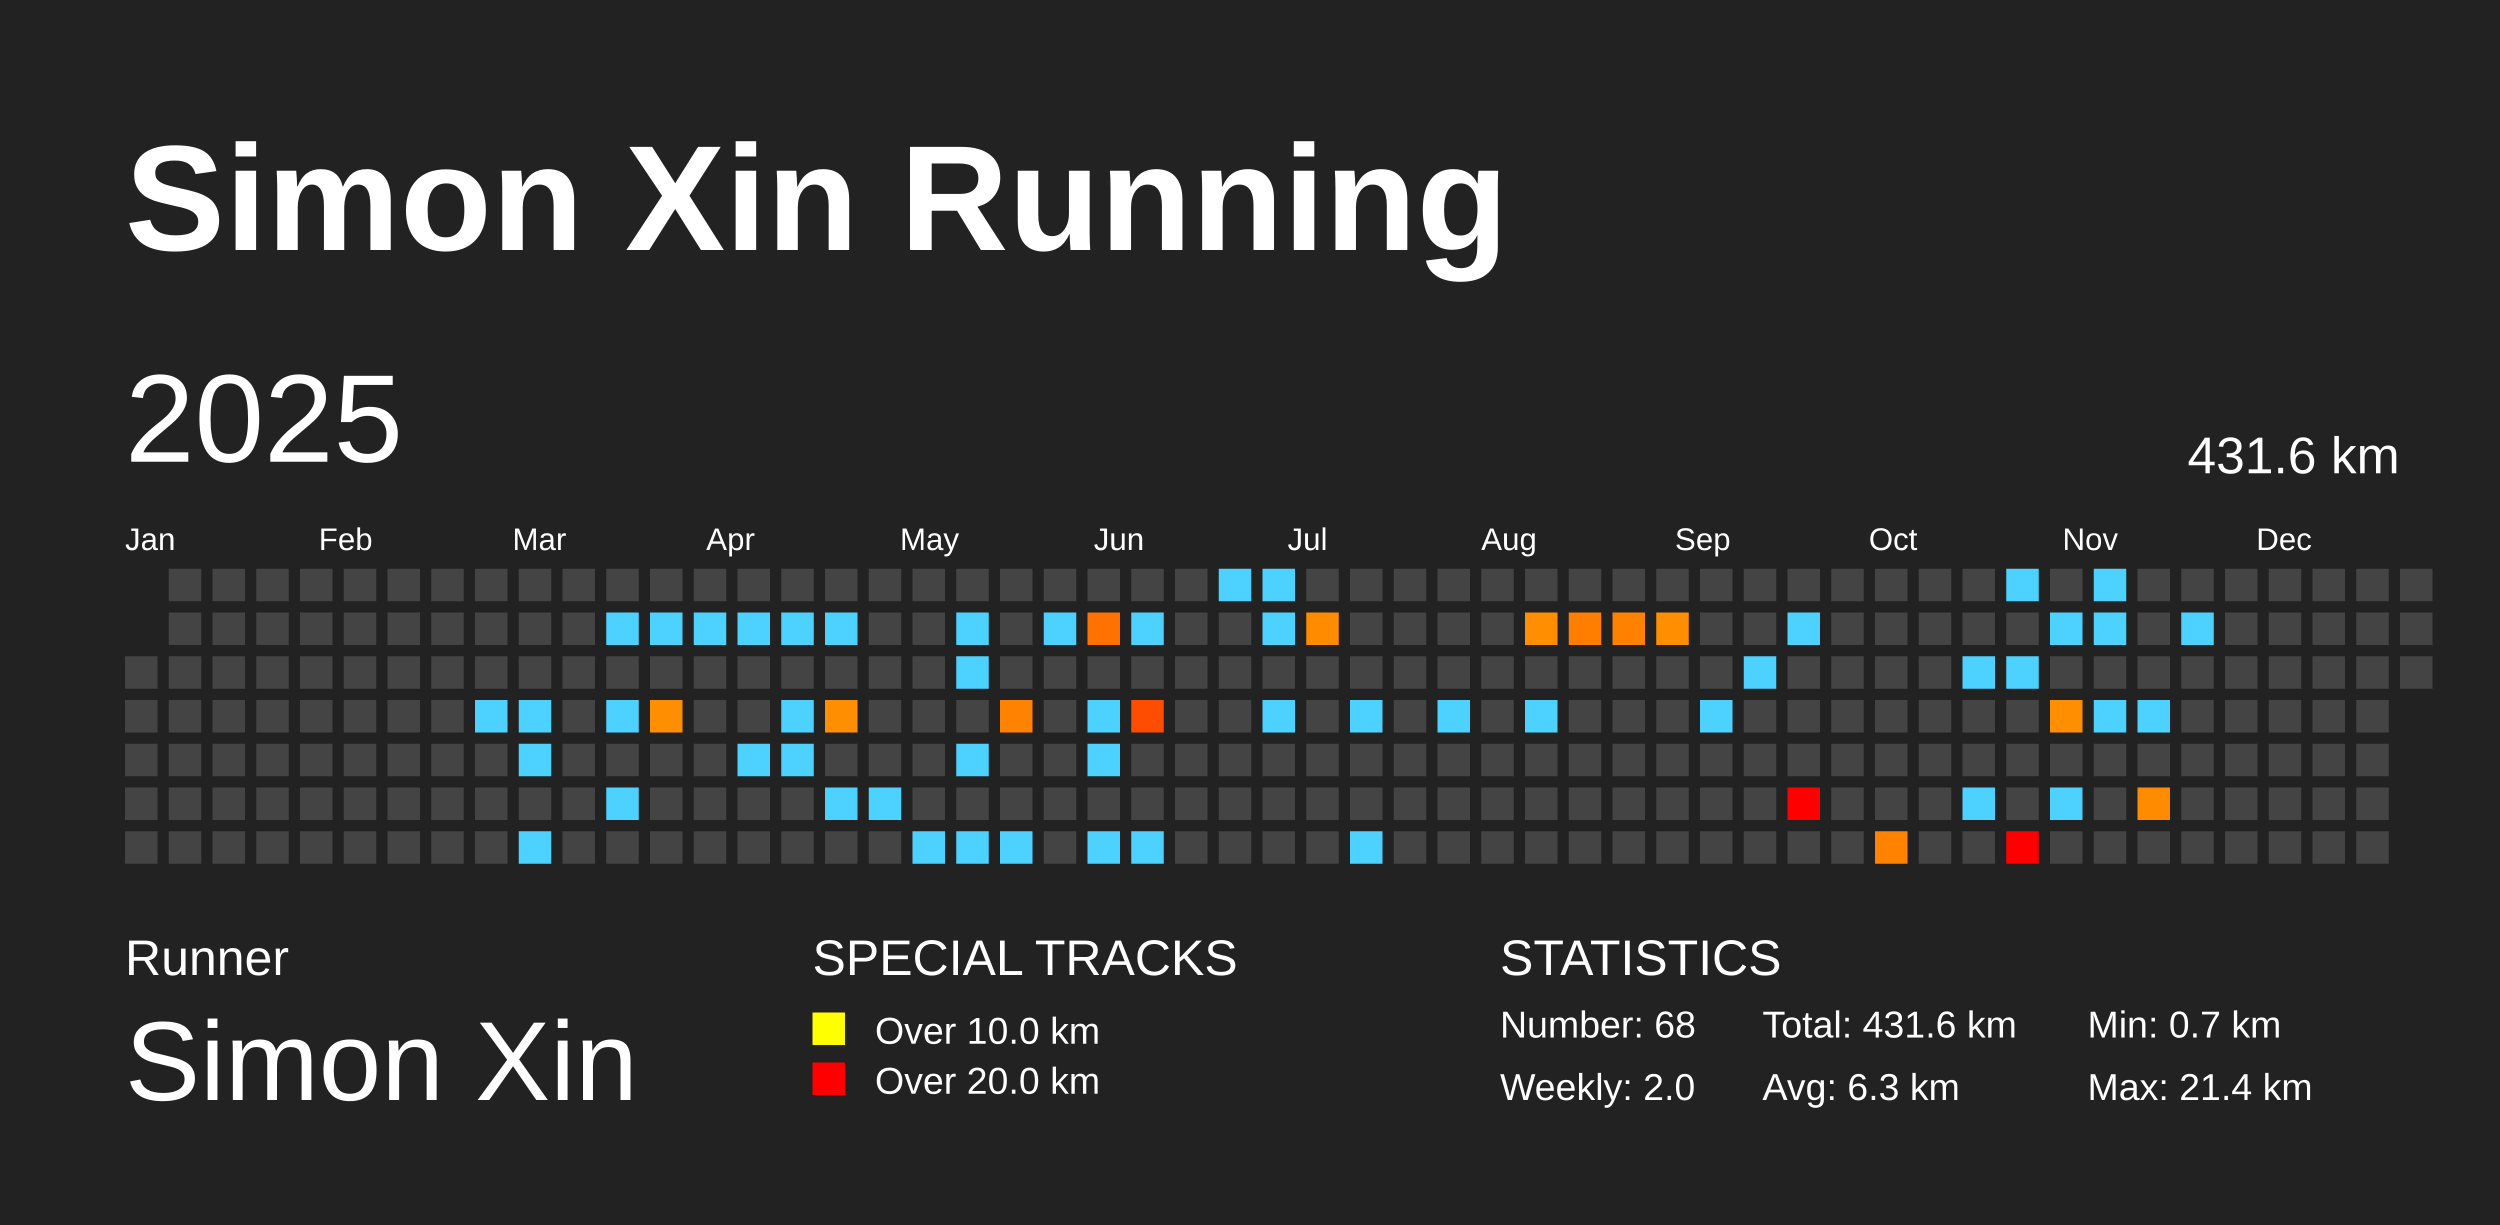
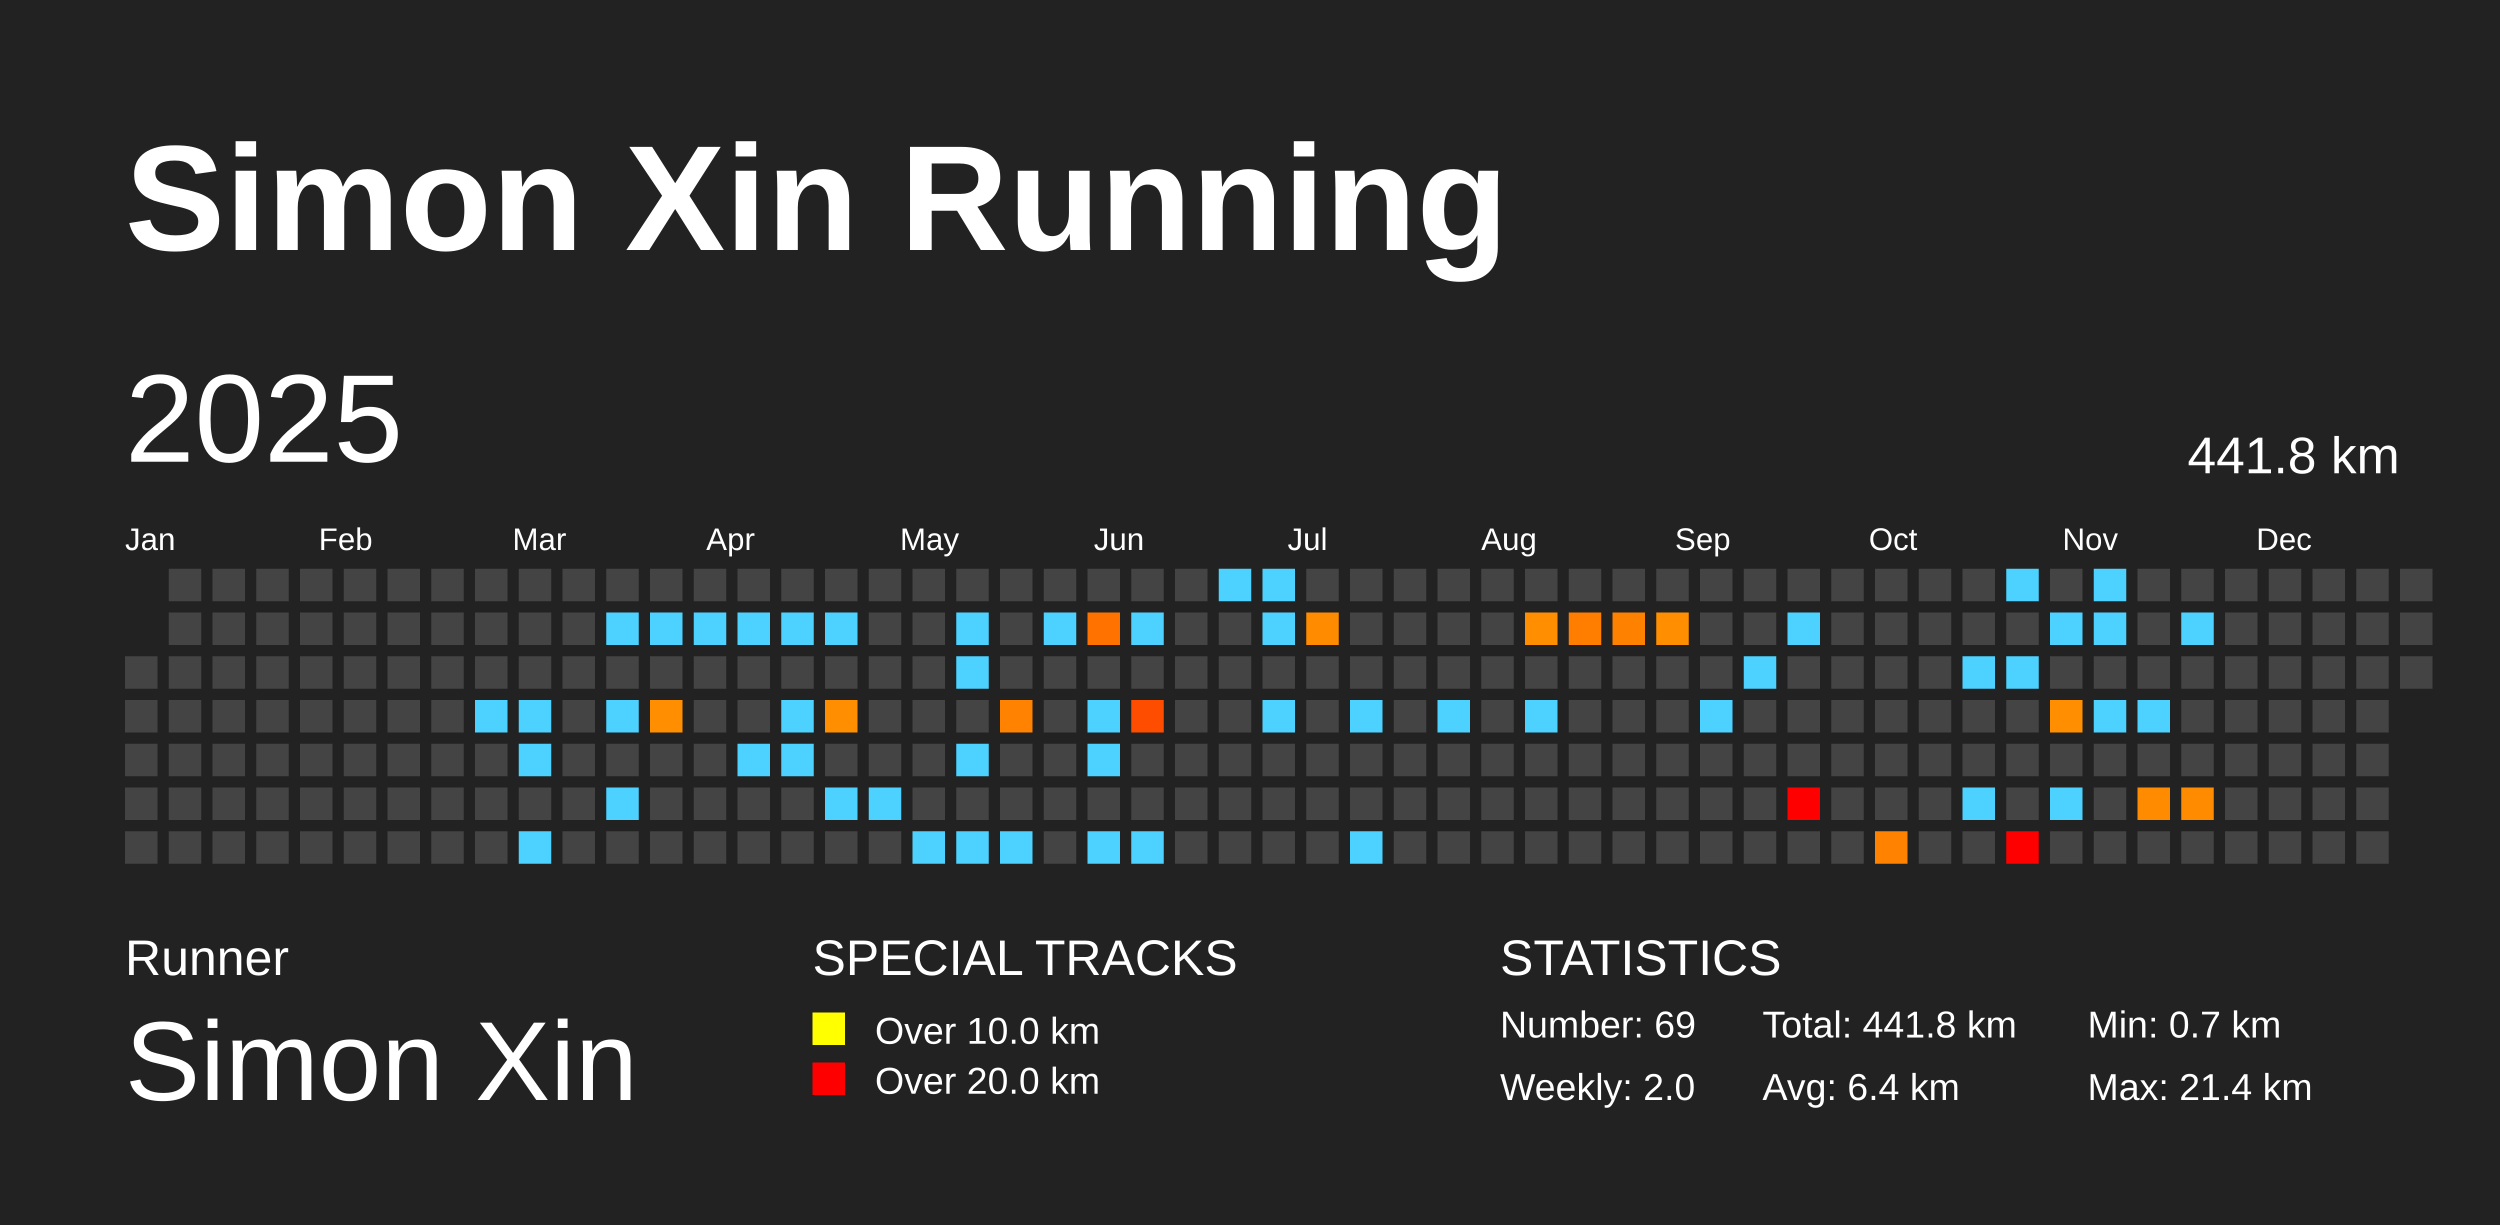
<svg xmlns="http://www.w3.org/2000/svg" baseProfile="full" height="98mm" version="1.1" viewBox="0,0,200,98" width="200mm">
  <defs />
  <rect fill="#222222" height="98" width="200" x="0" y="0" />
  <text fill="#FFFFFF" style="font-size:12px; font-family:Arial; font-weight:bold;" x="10" y="20">Simon Xin Running</text>
  <text fill="#FFFFFF" style="font-size:4px; font-family:Arial" x="10" y="78">Runner</text>
  <text fill="#FFFFFF" style="font-size:9px; font-family:Arial" x="10" y="88">Simon Xin</text>
  <text fill="#FFFFFF" style="font-size:4px; font-family:Arial" x="65" y="78">SPECIAL TRACKS</text>
  <rect fill="yellow" height="2.6" width="2.6" x="65" y="81" />
  <text fill="#FFFFFF" style="font-size:3px; font-family:Arial" x="70" y="83.5">Over 10.0 km</text>
  <rect fill="red" height="2.6" width="2.6" x="65" y="85" />
  <text fill="#FFFFFF" style="font-size:3px; font-family:Arial" x="70" y="87.5">Over 20.0 km</text>
  <text fill="#FFFFFF" style="font-size:4px; font-family:Arial" x="120" y="78">STATISTICS</text>
-   <text fill="#FFFFFF" style="font-size:3px; font-family:Arial" x="120" y="83">Number: 68</text>
+   <text fill="#FFFFFF" style="font-size:3px; font-family:Arial" x="120" y="83">Number: 69</text>
  <text fill="#FFFFFF" style="font-size:3px; font-family:Arial" x="120" y="88">Weekly: 2.0</text>
-   <text fill="#FFFFFF" style="font-size:3px; font-family:Arial" x="141" y="83">Total: 431.6 km</text>
-   <text fill="#FFFFFF" style="font-size:3px; font-family:Arial" x="141" y="88">Avg: 6.3 km</text>
+   <text fill="#FFFFFF" style="font-size:3px; font-family:Arial" x="141" y="83">Total: 441.8 km</text>
+   <text fill="#FFFFFF" style="font-size:3px; font-family:Arial" x="141" y="88">Avg: 6.4 km</text>
  <text fill="#FFFFFF" style="font-size:3px; font-family:Arial" x="167" y="83">Min: 0.7 km</text>
  <text fill="#FFFFFF" style="font-size:3px; font-family:Arial" x="167" y="88">Max: 21.4 km</text>
  <text dominant-baseline="hanging" fill="#FFFFFF" style="font-size:10.0px; font-family:Arial;" x="10" y="30">2025</text>
-   <text dominant-baseline="hanging" fill="#FFFFFF" style="font-size:4.125px; font-family:Arial;" x="175" y="35">431.6 km</text>
+   <text dominant-baseline="hanging" fill="#FFFFFF" style="font-size:4.125px; font-family:Arial;" x="175" y="35">441.8 km</text>
  <text fill="#FFFFFF" style="font-size:2.5px; font-family:Arial" x="10.0" y="44">Jan</text>
  <text fill="#FFFFFF" style="font-size:2.5px; font-family:Arial" x="25.5" y="44">Feb</text>
  <text fill="#FFFFFF" style="font-size:2.5px; font-family:Arial" x="41.0" y="44">Mar</text>
  <text fill="#FFFFFF" style="font-size:2.5px; font-family:Arial" x="56.5" y="44">Apr</text>
  <text fill="#FFFFFF" style="font-size:2.5px; font-family:Arial" x="72.0" y="44">May</text>
  <text fill="#FFFFFF" style="font-size:2.5px; font-family:Arial" x="87.5" y="44">Jun</text>
  <text fill="#FFFFFF" style="font-size:2.5px; font-family:Arial" x="103.0" y="44">Jul</text>
  <text fill="#FFFFFF" style="font-size:2.5px; font-family:Arial" x="118.5" y="44">Aug</text>
  <text fill="#FFFFFF" style="font-size:2.5px; font-family:Arial" x="134.0" y="44">Sep</text>
  <text fill="#FFFFFF" style="font-size:2.5px; font-family:Arial" x="149.5" y="44">Oct</text>
  <text fill="#FFFFFF" style="font-size:2.5px; font-family:Arial" x="165.0" y="44">Nov</text>
  <text fill="#FFFFFF" style="font-size:2.5px; font-family:Arial" x="180.5" y="44">Dec</text>
  <rect fill="#444444" height="2.6" width="2.6" x="10.0" y="52.5" />
  <rect fill="#444444" height="2.6" width="2.6" x="10.0" y="56.0" />
  <rect fill="#444444" height="2.6" width="2.6" x="10.0" y="59.5" />
  <rect fill="#444444" height="2.6" width="2.6" x="10.0" y="63.0" />
  <rect fill="#444444" height="2.6" width="2.6" x="10.0" y="66.5" />
  <rect fill="#444444" height="2.6" width="2.6" x="13.5" y="45.5" />
  <rect fill="#444444" height="2.6" width="2.6" x="13.5" y="49.0" />
  <rect fill="#444444" height="2.6" width="2.6" x="13.5" y="52.5" />
  <rect fill="#444444" height="2.6" width="2.6" x="13.5" y="56.0" />
  <rect fill="#444444" height="2.6" width="2.6" x="13.5" y="59.5" />
  <rect fill="#444444" height="2.6" width="2.6" x="13.5" y="63.0" />
  <rect fill="#444444" height="2.6" width="2.6" x="13.5" y="66.5" />
  <rect fill="#444444" height="2.6" width="2.6" x="17.0" y="45.5" />
  <rect fill="#444444" height="2.6" width="2.6" x="17.0" y="49.0" />
  <rect fill="#444444" height="2.6" width="2.6" x="17.0" y="52.5" />
  <rect fill="#444444" height="2.6" width="2.6" x="17.0" y="56.0" />
  <rect fill="#444444" height="2.6" width="2.6" x="17.0" y="59.5" />
  <rect fill="#444444" height="2.6" width="2.6" x="17.0" y="63.0" />
  <rect fill="#444444" height="2.6" width="2.6" x="17.0" y="66.5" />
  <rect fill="#444444" height="2.6" width="2.6" x="20.5" y="45.5" />
  <rect fill="#444444" height="2.6" width="2.6" x="20.5" y="49.0" />
  <rect fill="#444444" height="2.6" width="2.6" x="20.5" y="52.5" />
  <rect fill="#444444" height="2.6" width="2.6" x="20.5" y="56.0" />
  <rect fill="#444444" height="2.6" width="2.6" x="20.5" y="59.5" />
  <rect fill="#444444" height="2.6" width="2.6" x="20.5" y="63.0" />
  <rect fill="#444444" height="2.6" width="2.6" x="20.5" y="66.5" />
  <rect fill="#444444" height="2.6" width="2.6" x="24.0" y="45.5" />
  <rect fill="#444444" height="2.6" width="2.6" x="24.0" y="49.0" />
  <rect fill="#444444" height="2.6" width="2.6" x="24.0" y="52.5" />
  <rect fill="#444444" height="2.6" width="2.6" x="24.0" y="56.0" />
  <rect fill="#444444" height="2.6" width="2.6" x="24.0" y="59.5" />
  <rect fill="#444444" height="2.6" width="2.6" x="24.0" y="63.0" />
  <rect fill="#444444" height="2.6" width="2.6" x="24.0" y="66.5" />
  <rect fill="#444444" height="2.6" width="2.6" x="27.5" y="45.5" />
  <rect fill="#444444" height="2.6" width="2.6" x="27.5" y="49.0" />
  <rect fill="#444444" height="2.6" width="2.6" x="27.5" y="52.5" />
  <rect fill="#444444" height="2.6" width="2.6" x="27.5" y="56.0" />
  <rect fill="#444444" height="2.6" width="2.6" x="27.5" y="59.5" />
  <rect fill="#444444" height="2.6" width="2.6" x="27.5" y="63.0" />
  <rect fill="#444444" height="2.6" width="2.6" x="27.5" y="66.5" />
  <rect fill="#444444" height="2.6" width="2.6" x="31.0" y="45.5" />
  <rect fill="#444444" height="2.6" width="2.6" x="31.0" y="49.0" />
  <rect fill="#444444" height="2.6" width="2.6" x="31.0" y="52.5" />
  <rect fill="#444444" height="2.6" width="2.6" x="31.0" y="56.0" />
  <rect fill="#444444" height="2.6" width="2.6" x="31.0" y="59.5" />
  <rect fill="#444444" height="2.6" width="2.6" x="31.0" y="63.0" />
  <rect fill="#444444" height="2.6" width="2.6" x="31.0" y="66.5" />
  <rect fill="#444444" height="2.6" width="2.6" x="34.5" y="45.5" />
  <rect fill="#444444" height="2.6" width="2.6" x="34.5" y="49.0" />
  <rect fill="#444444" height="2.6" width="2.6" x="34.5" y="52.5" />
  <rect fill="#444444" height="2.6" width="2.6" x="34.5" y="56.0" />
  <rect fill="#444444" height="2.6" width="2.6" x="34.5" y="59.5" />
  <rect fill="#444444" height="2.6" width="2.6" x="34.5" y="63.0" />
  <rect fill="#444444" height="2.6" width="2.6" x="34.5" y="66.5" />
  <rect fill="#444444" height="2.6" width="2.6" x="38.0" y="45.5" />
  <rect fill="#444444" height="2.6" width="2.6" x="38.0" y="49.0" />
  <rect fill="#444444" height="2.6" width="2.6" x="38.0" y="52.5" />
  <rect fill="#4dd2ff" height="2.6" width="2.6" x="38.0" y="56.0" />
  <rect fill="#444444" height="2.6" width="2.6" x="38.0" y="59.5" />
  <rect fill="#444444" height="2.6" width="2.6" x="38.0" y="63.0" />
  <rect fill="#444444" height="2.6" width="2.6" x="38.0" y="66.5" />
  <rect fill="#444444" height="2.6" width="2.6" x="41.5" y="45.5" />
  <rect fill="#444444" height="2.6" width="2.6" x="41.5" y="49.0" />
  <rect fill="#444444" height="2.6" width="2.6" x="41.5" y="52.5" />
  <rect fill="#4dd2ff" height="2.6" width="2.6" x="41.5" y="56.0" />
  <rect fill="#4dd2ff" height="2.6" width="2.6" x="41.5" y="59.5" />
  <rect fill="#444444" height="2.6" width="2.6" x="41.5" y="63.0" />
  <rect fill="#4dd2ff" height="2.6" width="2.6" x="41.5" y="66.5" />
  <rect fill="#444444" height="2.6" width="2.6" x="45.0" y="45.5" />
  <rect fill="#444444" height="2.6" width="2.6" x="45.0" y="49.0" />
  <rect fill="#444444" height="2.6" width="2.6" x="45.0" y="52.5" />
  <rect fill="#444444" height="2.6" width="2.6" x="45.0" y="56.0" />
  <rect fill="#444444" height="2.6" width="2.6" x="45.0" y="59.5" />
  <rect fill="#444444" height="2.6" width="2.6" x="45.0" y="63.0" />
  <rect fill="#444444" height="2.6" width="2.6" x="45.0" y="66.5" />
  <rect fill="#444444" height="2.6" width="2.6" x="48.5" y="45.5" />
  <rect fill="#4dd2ff" height="2.6" width="2.6" x="48.5" y="49.0" />
  <rect fill="#444444" height="2.6" width="2.6" x="48.5" y="52.5" />
  <rect fill="#4dd2ff" height="2.6" width="2.6" x="48.5" y="56.0" />
  <rect fill="#444444" height="2.6" width="2.6" x="48.5" y="59.5" />
  <rect fill="#4dd2ff" height="2.6" width="2.6" x="48.5" y="63.0" />
  <rect fill="#444444" height="2.6" width="2.6" x="48.5" y="66.5" />
  <rect fill="#444444" height="2.6" width="2.6" x="52.0" y="45.5" />
  <rect fill="#4dd2ff" height="2.6" width="2.6" x="52.0" y="49.0" />
  <rect fill="#444444" height="2.6" width="2.6" x="52.0" y="52.5" />
  <rect fill="#ff8f00" height="2.6" width="2.6" x="52.0" y="56.0" />
  <rect fill="#444444" height="2.6" width="2.6" x="52.0" y="59.5" />
  <rect fill="#444444" height="2.6" width="2.6" x="52.0" y="63.0" />
  <rect fill="#444444" height="2.6" width="2.6" x="52.0" y="66.5" />
  <rect fill="#444444" height="2.6" width="2.6" x="55.5" y="45.5" />
  <rect fill="#4dd2ff" height="2.6" width="2.6" x="55.5" y="49.0" />
  <rect fill="#444444" height="2.6" width="2.6" x="55.5" y="52.5" />
  <rect fill="#444444" height="2.6" width="2.6" x="55.5" y="56.0" />
  <rect fill="#444444" height="2.6" width="2.6" x="55.5" y="59.5" />
  <rect fill="#444444" height="2.6" width="2.6" x="55.5" y="63.0" />
  <rect fill="#444444" height="2.6" width="2.6" x="55.5" y="66.5" />
  <rect fill="#444444" height="2.6" width="2.6" x="59.0" y="45.5" />
  <rect fill="#4dd2ff" height="2.6" width="2.6" x="59.0" y="49.0" />
  <rect fill="#444444" height="2.6" width="2.6" x="59.0" y="52.5" />
  <rect fill="#444444" height="2.6" width="2.6" x="59.0" y="56.0" />
  <rect fill="#4dd2ff" height="2.6" width="2.6" x="59.0" y="59.5" />
  <rect fill="#444444" height="2.6" width="2.6" x="59.0" y="63.0" />
  <rect fill="#444444" height="2.6" width="2.6" x="59.0" y="66.5" />
  <rect fill="#444444" height="2.6" width="2.6" x="62.5" y="45.5" />
  <rect fill="#4dd2ff" height="2.6" width="2.6" x="62.5" y="49.0" />
  <rect fill="#444444" height="2.6" width="2.6" x="62.5" y="52.5" />
  <rect fill="#4dd2ff" height="2.6" width="2.6" x="62.5" y="56.0" />
  <rect fill="#4dd2ff" height="2.6" width="2.6" x="62.5" y="59.5" />
  <rect fill="#444444" height="2.6" width="2.6" x="62.5" y="63.0" />
  <rect fill="#444444" height="2.6" width="2.6" x="62.5" y="66.5" />
  <rect fill="#444444" height="2.6" width="2.6" x="66.0" y="45.5" />
  <rect fill="#4dd2ff" height="2.6" width="2.6" x="66.0" y="49.0" />
  <rect fill="#444444" height="2.6" width="2.6" x="66.0" y="52.5" />
  <rect fill="#ff8f00" height="2.6" width="2.6" x="66.0" y="56.0" />
  <rect fill="#444444" height="2.6" width="2.6" x="66.0" y="59.5" />
  <rect fill="#4dd2ff" height="2.6" width="2.6" x="66.0" y="63.0" />
  <rect fill="#444444" height="2.6" width="2.6" x="66.0" y="66.5" />
  <rect fill="#444444" height="2.6" width="2.6" x="69.5" y="45.5" />
  <rect fill="#444444" height="2.6" width="2.6" x="69.5" y="49.0" />
  <rect fill="#444444" height="2.6" width="2.6" x="69.5" y="52.5" />
  <rect fill="#444444" height="2.6" width="2.6" x="69.5" y="56.0" />
  <rect fill="#444444" height="2.6" width="2.6" x="69.5" y="59.5" />
  <rect fill="#4dd2ff" height="2.6" width="2.6" x="69.5" y="63.0" />
  <rect fill="#444444" height="2.6" width="2.6" x="69.5" y="66.5" />
  <rect fill="#444444" height="2.6" width="2.6" x="73.0" y="45.5" />
  <rect fill="#444444" height="2.6" width="2.6" x="73.0" y="49.0" />
  <rect fill="#444444" height="2.6" width="2.6" x="73.0" y="52.5" />
  <rect fill="#444444" height="2.6" width="2.6" x="73.0" y="56.0" />
  <rect fill="#444444" height="2.6" width="2.6" x="73.0" y="59.5" />
  <rect fill="#444444" height="2.6" width="2.6" x="73.0" y="63.0" />
  <rect fill="#4dd2ff" height="2.6" width="2.6" x="73.0" y="66.5" />
  <rect fill="#444444" height="2.6" width="2.6" x="76.5" y="45.5" />
  <rect fill="#4dd2ff" height="2.6" width="2.6" x="76.5" y="49.0" />
  <rect fill="#4dd2ff" height="2.6" width="2.6" x="76.5" y="52.5" />
  <rect fill="#444444" height="2.6" width="2.6" x="76.5" y="56.0" />
  <rect fill="#4dd2ff" height="2.6" width="2.6" x="76.5" y="59.5" />
  <rect fill="#444444" height="2.6" width="2.6" x="76.5" y="63.0" />
  <rect fill="#4dd2ff" height="2.6" width="2.6" x="76.5" y="66.5" />
  <rect fill="#444444" height="2.6" width="2.6" x="80.0" y="45.5" />
  <rect fill="#444444" height="2.6" width="2.6" x="80.0" y="49.0" />
  <rect fill="#444444" height="2.6" width="2.6" x="80.0" y="52.5" />
  <rect fill="#ff8200" height="2.6" width="2.6" x="80.0" y="56.0" />
  <rect fill="#444444" height="2.6" width="2.6" x="80.0" y="59.5" />
  <rect fill="#444444" height="2.6" width="2.6" x="80.0" y="63.0" />
  <rect fill="#4dd2ff" height="2.6" width="2.6" x="80.0" y="66.5" />
  <rect fill="#444444" height="2.6" width="2.6" x="83.5" y="45.5" />
  <rect fill="#4dd2ff" height="2.6" width="2.6" x="83.5" y="49.0" />
  <rect fill="#444444" height="2.6" width="2.6" x="83.5" y="52.5" />
  <rect fill="#444444" height="2.6" width="2.6" x="83.5" y="56.0" />
  <rect fill="#444444" height="2.6" width="2.6" x="83.5" y="59.5" />
  <rect fill="#444444" height="2.6" width="2.6" x="83.5" y="63.0" />
  <rect fill="#444444" height="2.6" width="2.6" x="83.5" y="66.5" />
  <rect fill="#444444" height="2.6" width="2.6" x="87.0" y="45.5" />
  <rect fill="#ff7200" height="2.6" width="2.6" x="87.0" y="49.0" />
  <rect fill="#444444" height="2.6" width="2.6" x="87.0" y="52.5" />
  <rect fill="#4dd2ff" height="2.6" width="2.6" x="87.0" y="56.0" />
  <rect fill="#4dd2ff" height="2.6" width="2.6" x="87.0" y="59.5" />
  <rect fill="#444444" height="2.6" width="2.6" x="87.0" y="63.0" />
  <rect fill="#4dd2ff" height="2.6" width="2.6" x="87.0" y="66.5" />
  <rect fill="#444444" height="2.6" width="2.6" x="90.5" y="45.5" />
  <rect fill="#4dd2ff" height="2.6" width="2.6" x="90.5" y="49.0" />
  <rect fill="#444444" height="2.6" width="2.6" x="90.5" y="52.5" />
  <rect fill="#ff4d00" height="2.6" width="2.6" x="90.5" y="56.0" />
  <rect fill="#444444" height="2.6" width="2.6" x="90.5" y="59.5" />
  <rect fill="#444444" height="2.6" width="2.6" x="90.5" y="63.0" />
  <rect fill="#4dd2ff" height="2.6" width="2.6" x="90.5" y="66.5" />
  <rect fill="#444444" height="2.6" width="2.6" x="94.0" y="45.5" />
  <rect fill="#444444" height="2.6" width="2.6" x="94.0" y="49.0" />
  <rect fill="#444444" height="2.6" width="2.6" x="94.0" y="52.5" />
  <rect fill="#444444" height="2.6" width="2.6" x="94.0" y="56.0" />
  <rect fill="#444444" height="2.6" width="2.6" x="94.0" y="59.5" />
  <rect fill="#444444" height="2.6" width="2.6" x="94.0" y="63.0" />
  <rect fill="#444444" height="2.6" width="2.6" x="94.0" y="66.5" />
  <rect fill="#4dd2ff" height="2.6" width="2.6" x="97.5" y="45.5" />
  <rect fill="#444444" height="2.6" width="2.6" x="97.5" y="49.0" />
  <rect fill="#444444" height="2.6" width="2.6" x="97.5" y="52.5" />
  <rect fill="#444444" height="2.6" width="2.6" x="97.5" y="56.0" />
  <rect fill="#444444" height="2.6" width="2.6" x="97.5" y="59.5" />
  <rect fill="#444444" height="2.6" width="2.6" x="97.5" y="63.0" />
  <rect fill="#444444" height="2.6" width="2.6" x="97.5" y="66.5" />
  <rect fill="#4dd2ff" height="2.6" width="2.6" x="101.0" y="45.5" />
  <rect fill="#4dd2ff" height="2.6" width="2.6" x="101.0" y="49.0" />
  <rect fill="#444444" height="2.6" width="2.6" x="101.0" y="52.5" />
  <rect fill="#4dd2ff" height="2.6" width="2.6" x="101.0" y="56.0" />
  <rect fill="#444444" height="2.6" width="2.6" x="101.0" y="59.5" />
  <rect fill="#444444" height="2.6" width="2.6" x="101.0" y="63.0" />
  <rect fill="#444444" height="2.6" width="2.6" x="101.0" y="66.5" />
  <rect fill="#444444" height="2.6" width="2.6" x="104.5" y="45.5" />
  <rect fill="#ff8c00" height="2.6" width="2.6" x="104.5" y="49.0" />
  <rect fill="#444444" height="2.6" width="2.6" x="104.5" y="52.5" />
  <rect fill="#444444" height="2.6" width="2.6" x="104.5" y="56.0" />
  <rect fill="#444444" height="2.6" width="2.6" x="104.5" y="59.5" />
  <rect fill="#444444" height="2.6" width="2.6" x="104.5" y="63.0" />
  <rect fill="#444444" height="2.6" width="2.6" x="104.5" y="66.5" />
  <rect fill="#444444" height="2.6" width="2.6" x="108.0" y="45.5" />
  <rect fill="#444444" height="2.6" width="2.6" x="108.0" y="49.0" />
  <rect fill="#444444" height="2.6" width="2.6" x="108.0" y="52.5" />
  <rect fill="#4dd2ff" height="2.6" width="2.6" x="108.0" y="56.0" />
  <rect fill="#444444" height="2.6" width="2.6" x="108.0" y="59.5" />
  <rect fill="#444444" height="2.6" width="2.6" x="108.0" y="63.0" />
  <rect fill="#4dd2ff" height="2.6" width="2.6" x="108.0" y="66.5" />
  <rect fill="#444444" height="2.6" width="2.6" x="111.5" y="45.5" />
  <rect fill="#444444" height="2.6" width="2.6" x="111.5" y="49.0" />
  <rect fill="#444444" height="2.6" width="2.6" x="111.5" y="52.5" />
  <rect fill="#444444" height="2.6" width="2.6" x="111.5" y="56.0" />
  <rect fill="#444444" height="2.6" width="2.6" x="111.5" y="59.5" />
  <rect fill="#444444" height="2.6" width="2.6" x="111.5" y="63.0" />
  <rect fill="#444444" height="2.6" width="2.6" x="111.5" y="66.5" />
  <rect fill="#444444" height="2.6" width="2.6" x="115.0" y="45.5" />
  <rect fill="#444444" height="2.6" width="2.6" x="115.0" y="49.0" />
  <rect fill="#444444" height="2.6" width="2.6" x="115.0" y="52.5" />
  <rect fill="#4dd2ff" height="2.6" width="2.6" x="115.0" y="56.0" />
  <rect fill="#444444" height="2.6" width="2.6" x="115.0" y="59.5" />
  <rect fill="#444444" height="2.6" width="2.6" x="115.0" y="63.0" />
  <rect fill="#444444" height="2.6" width="2.6" x="115.0" y="66.5" />
  <rect fill="#444444" height="2.6" width="2.6" x="118.5" y="45.5" />
  <rect fill="#444444" height="2.6" width="2.6" x="118.5" y="49.0" />
  <rect fill="#444444" height="2.6" width="2.6" x="118.5" y="52.5" />
  <rect fill="#444444" height="2.6" width="2.6" x="118.5" y="56.0" />
  <rect fill="#444444" height="2.6" width="2.6" x="118.5" y="59.5" />
  <rect fill="#444444" height="2.6" width="2.6" x="118.5" y="63.0" />
  <rect fill="#444444" height="2.6" width="2.6" x="118.5" y="66.5" />
  <rect fill="#444444" height="2.6" width="2.6" x="122.0" y="45.5" />
  <rect fill="#ff8f00" height="2.6" width="2.6" x="122.0" y="49.0" />
  <rect fill="#444444" height="2.6" width="2.6" x="122.0" y="52.5" />
  <rect fill="#4dd2ff" height="2.6" width="2.6" x="122.0" y="56.0" />
  <rect fill="#444444" height="2.6" width="2.6" x="122.0" y="59.5" />
  <rect fill="#444444" height="2.6" width="2.6" x="122.0" y="63.0" />
  <rect fill="#444444" height="2.6" width="2.6" x="122.0" y="66.5" />
  <rect fill="#444444" height="2.6" width="2.6" x="125.5" y="45.5" />
  <rect fill="#ff7e00" height="2.6" width="2.6" x="125.5" y="49.0" />
  <rect fill="#444444" height="2.6" width="2.6" x="125.5" y="52.5" />
  <rect fill="#444444" height="2.6" width="2.6" x="125.5" y="56.0" />
  <rect fill="#444444" height="2.6" width="2.6" x="125.5" y="59.5" />
  <rect fill="#444444" height="2.6" width="2.6" x="125.5" y="63.0" />
  <rect fill="#444444" height="2.6" width="2.6" x="125.5" y="66.5" />
  <rect fill="#444444" height="2.6" width="2.6" x="129.0" y="45.5" />
  <rect fill="#ff8100" height="2.6" width="2.6" x="129.0" y="49.0" />
  <rect fill="#444444" height="2.6" width="2.6" x="129.0" y="52.5" />
  <rect fill="#444444" height="2.6" width="2.6" x="129.0" y="56.0" />
  <rect fill="#444444" height="2.6" width="2.6" x="129.0" y="59.5" />
  <rect fill="#444444" height="2.6" width="2.6" x="129.0" y="63.0" />
  <rect fill="#444444" height="2.6" width="2.6" x="129.0" y="66.5" />
  <rect fill="#444444" height="2.6" width="2.6" x="132.5" y="45.5" />
  <rect fill="#ff8f00" height="2.6" width="2.6" x="132.5" y="49.0" />
  <rect fill="#444444" height="2.6" width="2.6" x="132.5" y="52.5" />
  <rect fill="#444444" height="2.6" width="2.6" x="132.5" y="56.0" />
  <rect fill="#444444" height="2.6" width="2.6" x="132.5" y="59.5" />
  <rect fill="#444444" height="2.6" width="2.6" x="132.5" y="63.0" />
  <rect fill="#444444" height="2.6" width="2.6" x="132.5" y="66.5" />
  <rect fill="#444444" height="2.6" width="2.6" x="136.0" y="45.5" />
  <rect fill="#444444" height="2.6" width="2.6" x="136.0" y="49.0" />
  <rect fill="#444444" height="2.6" width="2.6" x="136.0" y="52.5" />
  <rect fill="#4dd2ff" height="2.6" width="2.6" x="136.0" y="56.0" />
  <rect fill="#444444" height="2.6" width="2.6" x="136.0" y="59.5" />
  <rect fill="#444444" height="2.6" width="2.6" x="136.0" y="63.0" />
  <rect fill="#444444" height="2.6" width="2.6" x="136.0" y="66.5" />
  <rect fill="#444444" height="2.6" width="2.6" x="139.5" y="45.5" />
  <rect fill="#444444" height="2.6" width="2.6" x="139.5" y="49.0" />
  <rect fill="#4dd2ff" height="2.6" width="2.6" x="139.5" y="52.5" />
  <rect fill="#444444" height="2.6" width="2.6" x="139.5" y="56.0" />
  <rect fill="#444444" height="2.6" width="2.6" x="139.5" y="59.5" />
  <rect fill="#444444" height="2.6" width="2.6" x="139.5" y="63.0" />
  <rect fill="#444444" height="2.6" width="2.6" x="139.5" y="66.5" />
  <rect fill="#444444" height="2.6" width="2.6" x="143.0" y="45.5" />
  <rect fill="#4dd2ff" height="2.6" width="2.6" x="143.0" y="49.0" />
  <rect fill="#444444" height="2.6" width="2.6" x="143.0" y="52.5" />
  <rect fill="#444444" height="2.6" width="2.6" x="143.0" y="56.0" />
  <rect fill="#444444" height="2.6" width="2.6" x="143.0" y="59.5" />
  <rect fill="red" height="2.6" width="2.6" x="143.0" y="63.0" />
  <rect fill="#444444" height="2.6" width="2.6" x="143.0" y="66.5" />
  <rect fill="#444444" height="2.6" width="2.6" x="146.5" y="45.5" />
  <rect fill="#444444" height="2.6" width="2.6" x="146.5" y="49.0" />
  <rect fill="#444444" height="2.6" width="2.6" x="146.5" y="52.5" />
  <rect fill="#444444" height="2.6" width="2.6" x="146.5" y="56.0" />
  <rect fill="#444444" height="2.6" width="2.6" x="146.5" y="59.5" />
  <rect fill="#444444" height="2.6" width="2.6" x="146.5" y="63.0" />
  <rect fill="#444444" height="2.6" width="2.6" x="146.5" y="66.5" />
  <rect fill="#444444" height="2.6" width="2.6" x="150.0" y="45.5" />
  <rect fill="#444444" height="2.6" width="2.6" x="150.0" y="49.0" />
  <rect fill="#444444" height="2.6" width="2.6" x="150.0" y="52.5" />
  <rect fill="#444444" height="2.6" width="2.6" x="150.0" y="56.0" />
  <rect fill="#444444" height="2.6" width="2.6" x="150.0" y="59.5" />
  <rect fill="#444444" height="2.6" width="2.6" x="150.0" y="63.0" />
  <rect fill="#ff8200" height="2.6" width="2.6" x="150.0" y="66.5" />
  <rect fill="#444444" height="2.6" width="2.6" x="153.5" y="45.5" />
  <rect fill="#444444" height="2.6" width="2.6" x="153.5" y="49.0" />
  <rect fill="#444444" height="2.6" width="2.6" x="153.5" y="52.5" />
  <rect fill="#444444" height="2.6" width="2.6" x="153.5" y="56.0" />
  <rect fill="#444444" height="2.6" width="2.6" x="153.5" y="59.5" />
  <rect fill="#444444" height="2.6" width="2.6" x="153.5" y="63.0" />
  <rect fill="#444444" height="2.6" width="2.6" x="153.5" y="66.5" />
  <rect fill="#444444" height="2.6" width="2.6" x="157.0" y="45.5" />
  <rect fill="#444444" height="2.6" width="2.6" x="157.0" y="49.0" />
  <rect fill="#4dd2ff" height="2.6" width="2.6" x="157.0" y="52.5" />
  <rect fill="#444444" height="2.6" width="2.6" x="157.0" y="56.0" />
  <rect fill="#444444" height="2.6" width="2.6" x="157.0" y="59.5" />
  <rect fill="#4dd2ff" height="2.6" width="2.6" x="157.0" y="63.0" />
  <rect fill="#444444" height="2.6" width="2.6" x="157.0" y="66.5" />
  <rect fill="#4dd2ff" height="2.6" width="2.6" x="160.5" y="45.5" />
  <rect fill="#444444" height="2.6" width="2.6" x="160.5" y="49.0" />
  <rect fill="#4dd2ff" height="2.6" width="2.6" x="160.5" y="52.5" />
  <rect fill="#444444" height="2.6" width="2.6" x="160.5" y="56.0" />
  <rect fill="#444444" height="2.6" width="2.6" x="160.5" y="59.5" />
  <rect fill="#444444" height="2.6" width="2.6" x="160.5" y="63.0" />
  <rect fill="red" height="2.6" width="2.6" x="160.5" y="66.5" />
  <rect fill="#444444" height="2.6" width="2.6" x="164.0" y="45.5" />
  <rect fill="#4dd2ff" height="2.6" width="2.6" x="164.0" y="49.0" />
  <rect fill="#444444" height="2.6" width="2.6" x="164.0" y="52.5" />
  <rect fill="#ff8f00" height="2.6" width="2.6" x="164.0" y="56.0" />
  <rect fill="#444444" height="2.6" width="2.6" x="164.0" y="59.5" />
  <rect fill="#4dd2ff" height="2.6" width="2.6" x="164.0" y="63.0" />
  <rect fill="#444444" height="2.6" width="2.6" x="164.0" y="66.5" />
  <rect fill="#4dd2ff" height="2.6" width="2.6" x="167.5" y="45.5" />
  <rect fill="#4dd2ff" height="2.6" width="2.6" x="167.5" y="49.0" />
  <rect fill="#444444" height="2.6" width="2.6" x="167.5" y="52.5" />
  <rect fill="#4dd2ff" height="2.6" width="2.6" x="167.5" y="56.0" />
  <rect fill="#444444" height="2.6" width="2.6" x="167.5" y="59.5" />
  <rect fill="#444444" height="2.6" width="2.6" x="167.5" y="63.0" />
  <rect fill="#444444" height="2.6" width="2.6" x="167.5" y="66.5" />
  <rect fill="#444444" height="2.6" width="2.6" x="171.0" y="45.5" />
  <rect fill="#444444" height="2.6" width="2.6" x="171.0" y="49.0" />
  <rect fill="#444444" height="2.6" width="2.6" x="171.0" y="52.5" />
  <rect fill="#4dd2ff" height="2.6" width="2.6" x="171.0" y="56.0" />
  <rect fill="#444444" height="2.6" width="2.6" x="171.0" y="59.5" />
  <rect fill="#ff8c00" height="2.6" width="2.6" x="171.0" y="63.0" />
  <rect fill="#444444" height="2.6" width="2.6" x="171.0" y="66.5" />
  <rect fill="#444444" height="2.6" width="2.6" x="174.5" y="45.5" />
  <rect fill="#4dd2ff" height="2.6" width="2.6" x="174.5" y="49.0" />
  <rect fill="#444444" height="2.6" width="2.6" x="174.5" y="52.5" />
  <rect fill="#444444" height="2.6" width="2.6" x="174.5" y="56.0" />
  <rect fill="#444444" height="2.6" width="2.6" x="174.5" y="59.5" />
-   <rect fill="#444444" height="2.6" width="2.6" x="174.5" y="63.0" />
+   <rect fill="#ff8c00" height="2.6" width="2.6" x="174.5" y="63.0" />
  <rect fill="#444444" height="2.6" width="2.6" x="174.5" y="66.5" />
  <rect fill="#444444" height="2.6" width="2.6" x="178.0" y="45.5" />
  <rect fill="#444444" height="2.6" width="2.6" x="178.0" y="49.0" />
  <rect fill="#444444" height="2.6" width="2.6" x="178.0" y="52.5" />
  <rect fill="#444444" height="2.6" width="2.6" x="178.0" y="56.0" />
  <rect fill="#444444" height="2.6" width="2.6" x="178.0" y="59.5" />
  <rect fill="#444444" height="2.6" width="2.6" x="178.0" y="63.0" />
  <rect fill="#444444" height="2.6" width="2.6" x="178.0" y="66.5" />
  <rect fill="#444444" height="2.6" width="2.6" x="181.5" y="45.5" />
  <rect fill="#444444" height="2.6" width="2.6" x="181.5" y="49.0" />
  <rect fill="#444444" height="2.6" width="2.6" x="181.5" y="52.5" />
  <rect fill="#444444" height="2.6" width="2.6" x="181.5" y="56.0" />
  <rect fill="#444444" height="2.6" width="2.6" x="181.5" y="59.5" />
  <rect fill="#444444" height="2.6" width="2.6" x="181.5" y="63.0" />
  <rect fill="#444444" height="2.6" width="2.6" x="181.5" y="66.5" />
  <rect fill="#444444" height="2.6" width="2.6" x="185.0" y="45.5" />
  <rect fill="#444444" height="2.6" width="2.6" x="185.0" y="49.0" />
  <rect fill="#444444" height="2.6" width="2.6" x="185.0" y="52.5" />
  <rect fill="#444444" height="2.6" width="2.6" x="185.0" y="56.0" />
  <rect fill="#444444" height="2.6" width="2.6" x="185.0" y="59.5" />
  <rect fill="#444444" height="2.6" width="2.6" x="185.0" y="63.0" />
  <rect fill="#444444" height="2.6" width="2.6" x="185.0" y="66.5" />
  <rect fill="#444444" height="2.6" width="2.6" x="188.5" y="45.5" />
  <rect fill="#444444" height="2.6" width="2.6" x="188.5" y="49.0" />
  <rect fill="#444444" height="2.6" width="2.6" x="188.5" y="52.5" />
  <rect fill="#444444" height="2.6" width="2.6" x="188.5" y="56.0" />
  <rect fill="#444444" height="2.6" width="2.6" x="188.5" y="59.5" />
  <rect fill="#444444" height="2.6" width="2.6" x="188.5" y="63.0" />
  <rect fill="#444444" height="2.6" width="2.6" x="188.5" y="66.5" />
  <rect fill="#444444" height="2.6" width="2.6" x="192.0" y="45.5" />
  <rect fill="#444444" height="2.6" width="2.6" x="192.0" y="49.0" />
  <rect fill="#444444" height="2.6" width="2.6" x="192.0" y="52.5" />
</svg>
